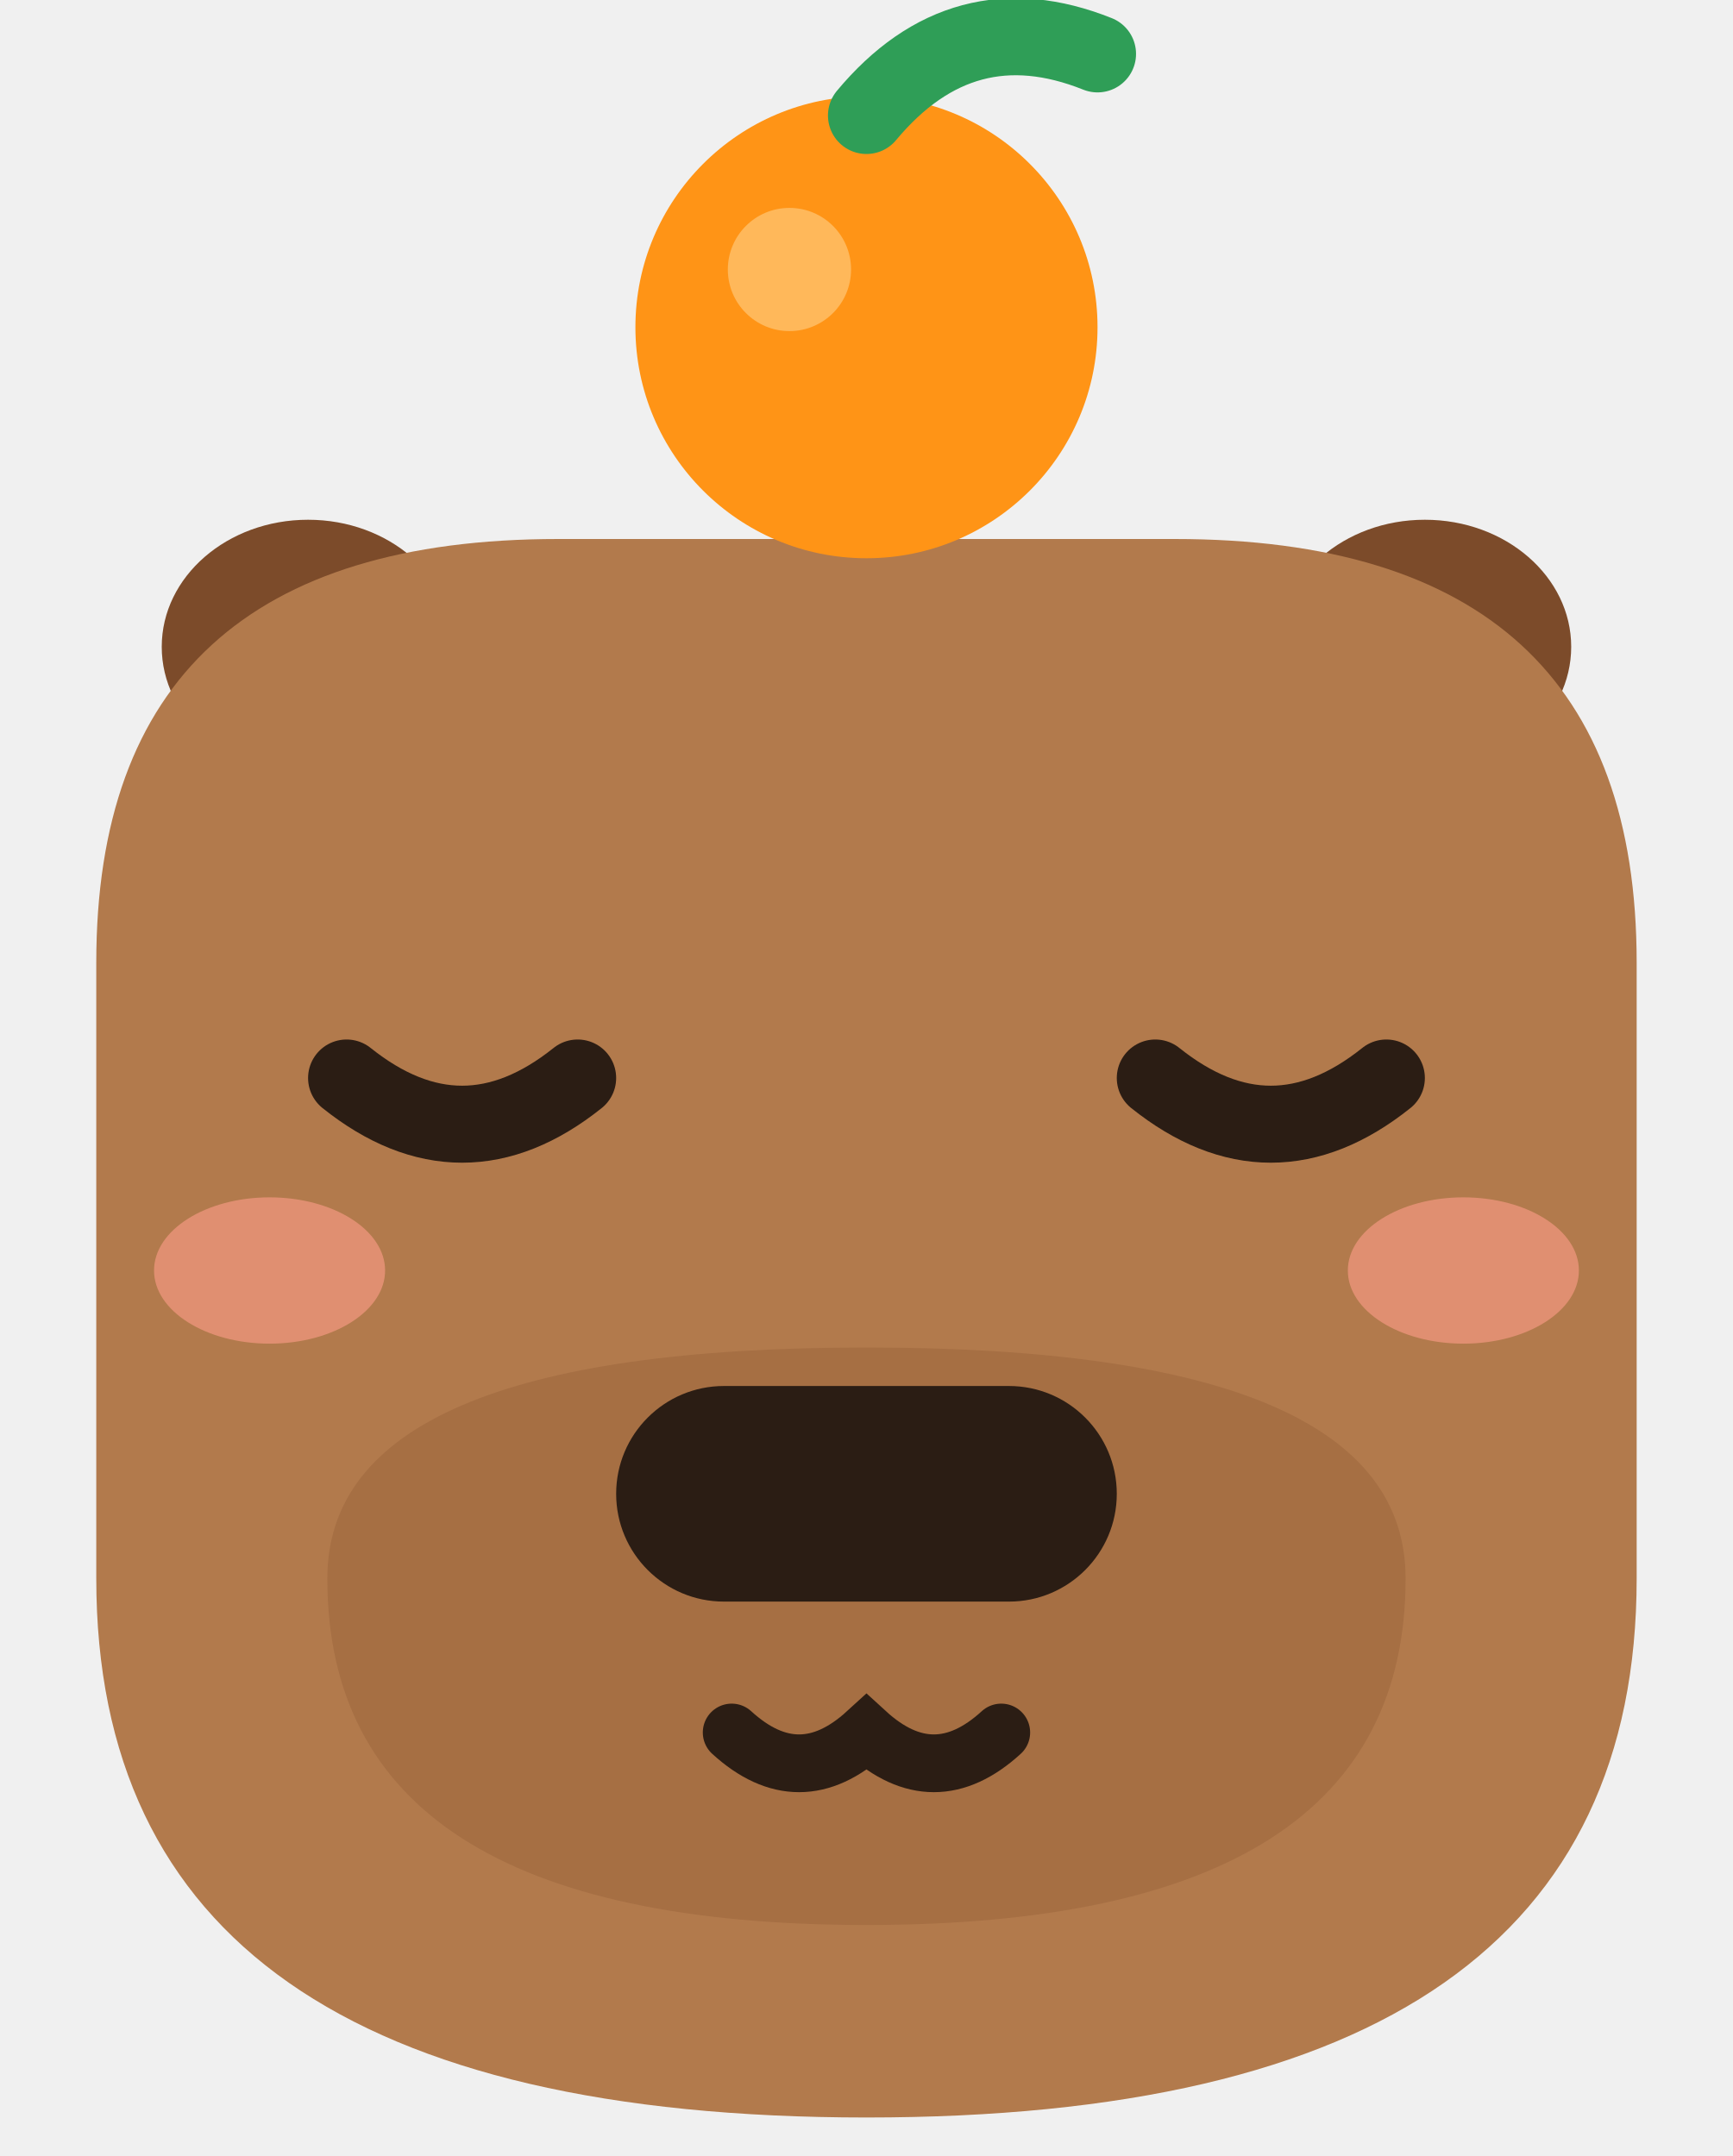
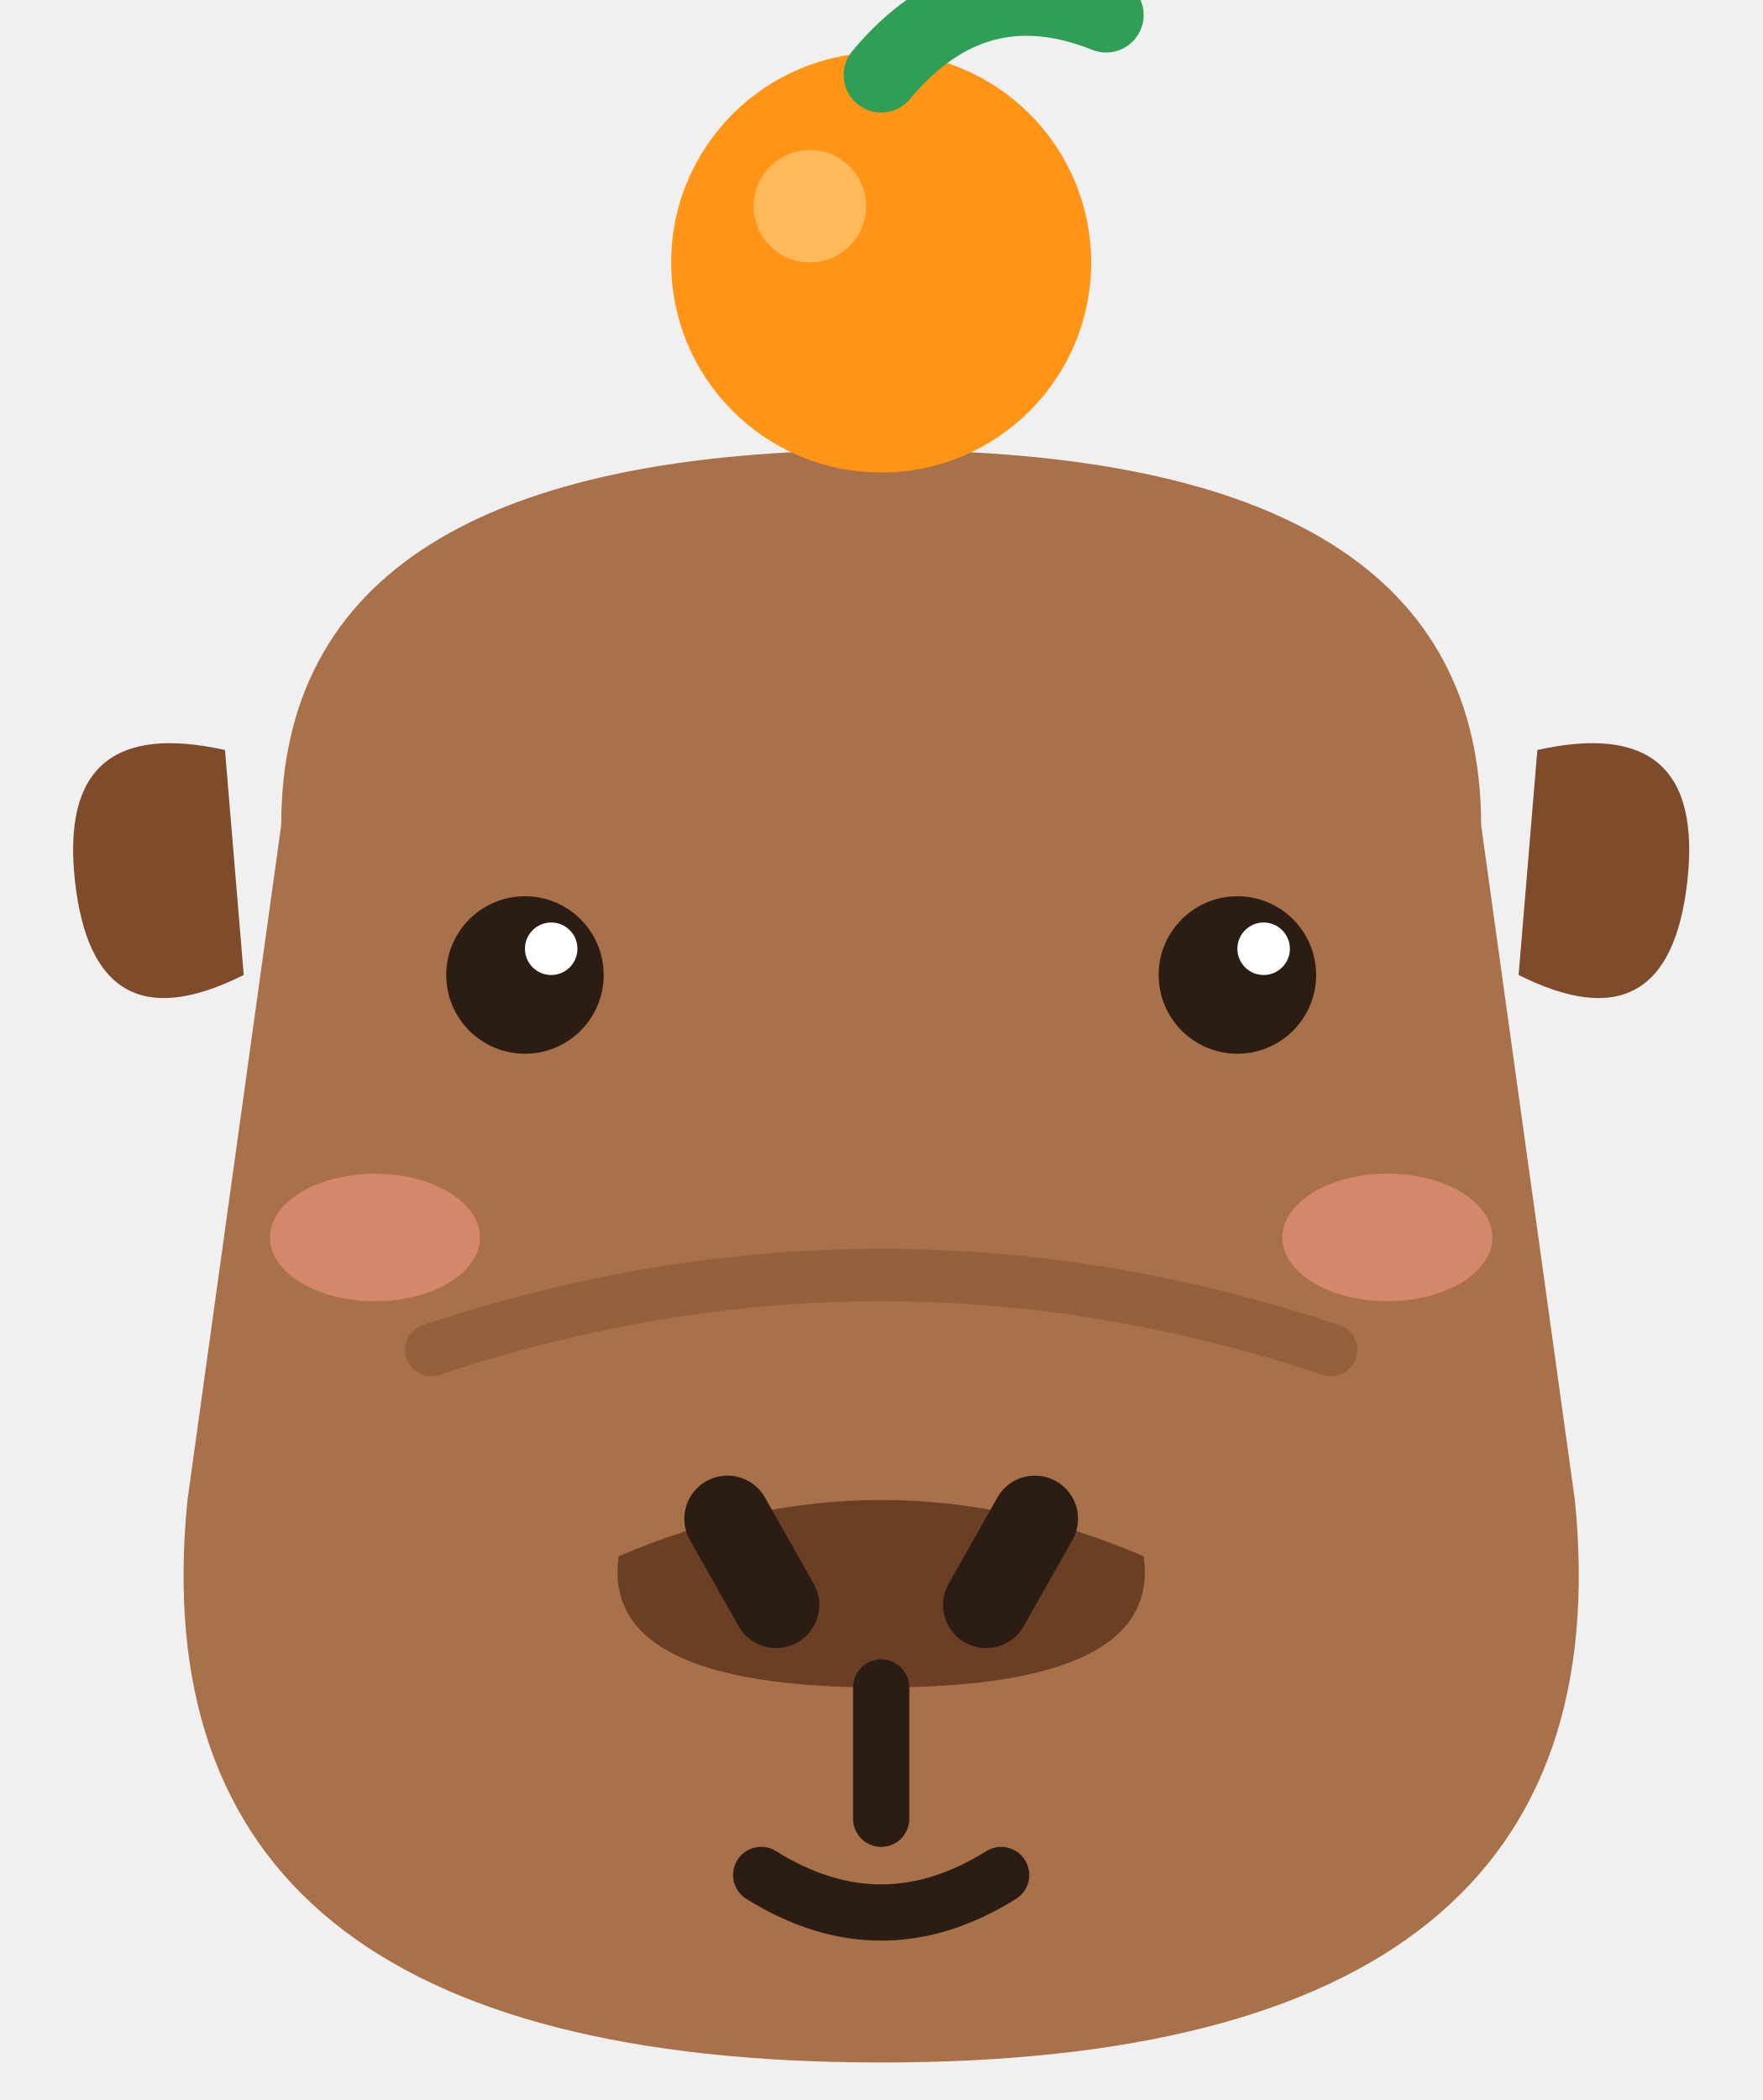
- <svg xmlns="http://www.w3.org/2000/svg" viewBox="9.5 1 45 56" preserveAspectRatio="xMidYMid meet">
+ <svg xmlns="http://www.w3.org/2000/svg" viewBox="8.5 1 47 56">
  <g class="ear">
-     <ellipse cx="17.5" cy="17.8" rx="3.8" ry="3.3" fill="#7c4b2a" />
-     <ellipse cx="46.5" cy="17.8" rx="3.8" ry="3.3" fill="#7c4b2a" />
+     <path d="M14.5 21q-4.5-1-4 3.5t4.5 2.5z" fill="#7e4c2b" />
+     <path d="M49.5 21q4.5-1 4 3.5t-4.5 2.5z" fill="#7e4c2b" />
  </g>
  <g class="cb">
-     <path d="M12 26q0-11 12-11h16q12 0 12 11v16q0 14-20 14T12 42z" fill="#b27a4c" />
-     <path d="M18 42q0-6 14-6t14 6q0 9-14 9t-14-9z" fill="#9c663d" opacity=".55" />
-     <path class="lid" d="M18.5 29q3 2.4 6 0M39.5 29q3 2.4 6 0" fill="none" stroke="#2b1d14" stroke-width="2" stroke-linecap="round" />
-     <rect x="25.5" y="37" width="13" height="5.6" rx="2.8" fill="#2b1d14" />
-     <path d="M28.5 46q1.75 1.6 3.5 0q1.75 1.6 3.5 0" fill="none" stroke="#2b1d14" stroke-width="1.5" stroke-linecap="round" />
-     <ellipse class="bl" cx="16.5" cy="34" rx="3" ry="1.9" fill="#ff9d8a" opacity=".6" />
-     <ellipse class="bl" cx="47.5" cy="34" rx="3" ry="1.9" fill="#ff9d8a" opacity=".6" />
+     <path d="M16 23q0-10 16-10t16 10l2.5 18q1.5 15-18.5 15T13.5 41z" fill="#a9714a" />
+     <path d="M20 37q12-4 24 0" fill="none" stroke="#8d5a37" stroke-width="1.4" stroke-linecap="round" opacity=".7" />
+     <circle cx="22.5" cy="27" r="2.1" fill="#2b1d14" />
+     <circle cx="41.5" cy="27" r="2.1" fill="#2b1d14" />
+     <circle cx="23.2" cy="26.3" r=".7" fill="#fff" />
+     <circle cx="42.2" cy="26.3" r=".7" fill="#fff" />
+     <path d="M25 42.5q7-3 14 0q.5 3.5-7 3.5t-7-3.5z" fill="#6b3f24" />
+     <path d="M27.9 41.5l1.3 2.3M36.1 41.5l-1.3 2.3" stroke="#2b1d14" stroke-width="2.3" stroke-linecap="round" />
+     <path d="M32 46v3.5M28.8 51q3.2 2 6.4 0" fill="none" stroke="#2b1d14" stroke-width="1.5" stroke-linecap="round" />
+     <ellipse class="bl" cx="18.5" cy="34" rx="2.8" ry="1.7" fill="#ff9d8a" opacity=".5" />
+     <ellipse class="bl" cx="45.5" cy="34" rx="2.8" ry="1.7" fill="#ff9d8a" opacity=".5" />
  </g>
  <g class="fruit">
-     <circle cx="32" cy="9.5" r="6" fill="#ff9416" />
-     <circle cx="30" cy="8" r="1.6" fill="#ffc06b" opacity=".8" />
-     <path d="M32 4q2.5-3 6-1.6" fill="none" stroke="#2f9e57" stroke-width="2" stroke-linecap="round" />
+     <circle cx="32" cy="8" r="5.6" fill="#ff9416" />
+     <circle cx="30.1" cy="6.5" r="1.5" fill="#ffc06b" opacity=".8" />
+     <path d="M32 3q2.5-3 6-1.6" fill="none" stroke="#2f9e57" stroke-width="2" stroke-linecap="round" />
  </g>
</svg>
